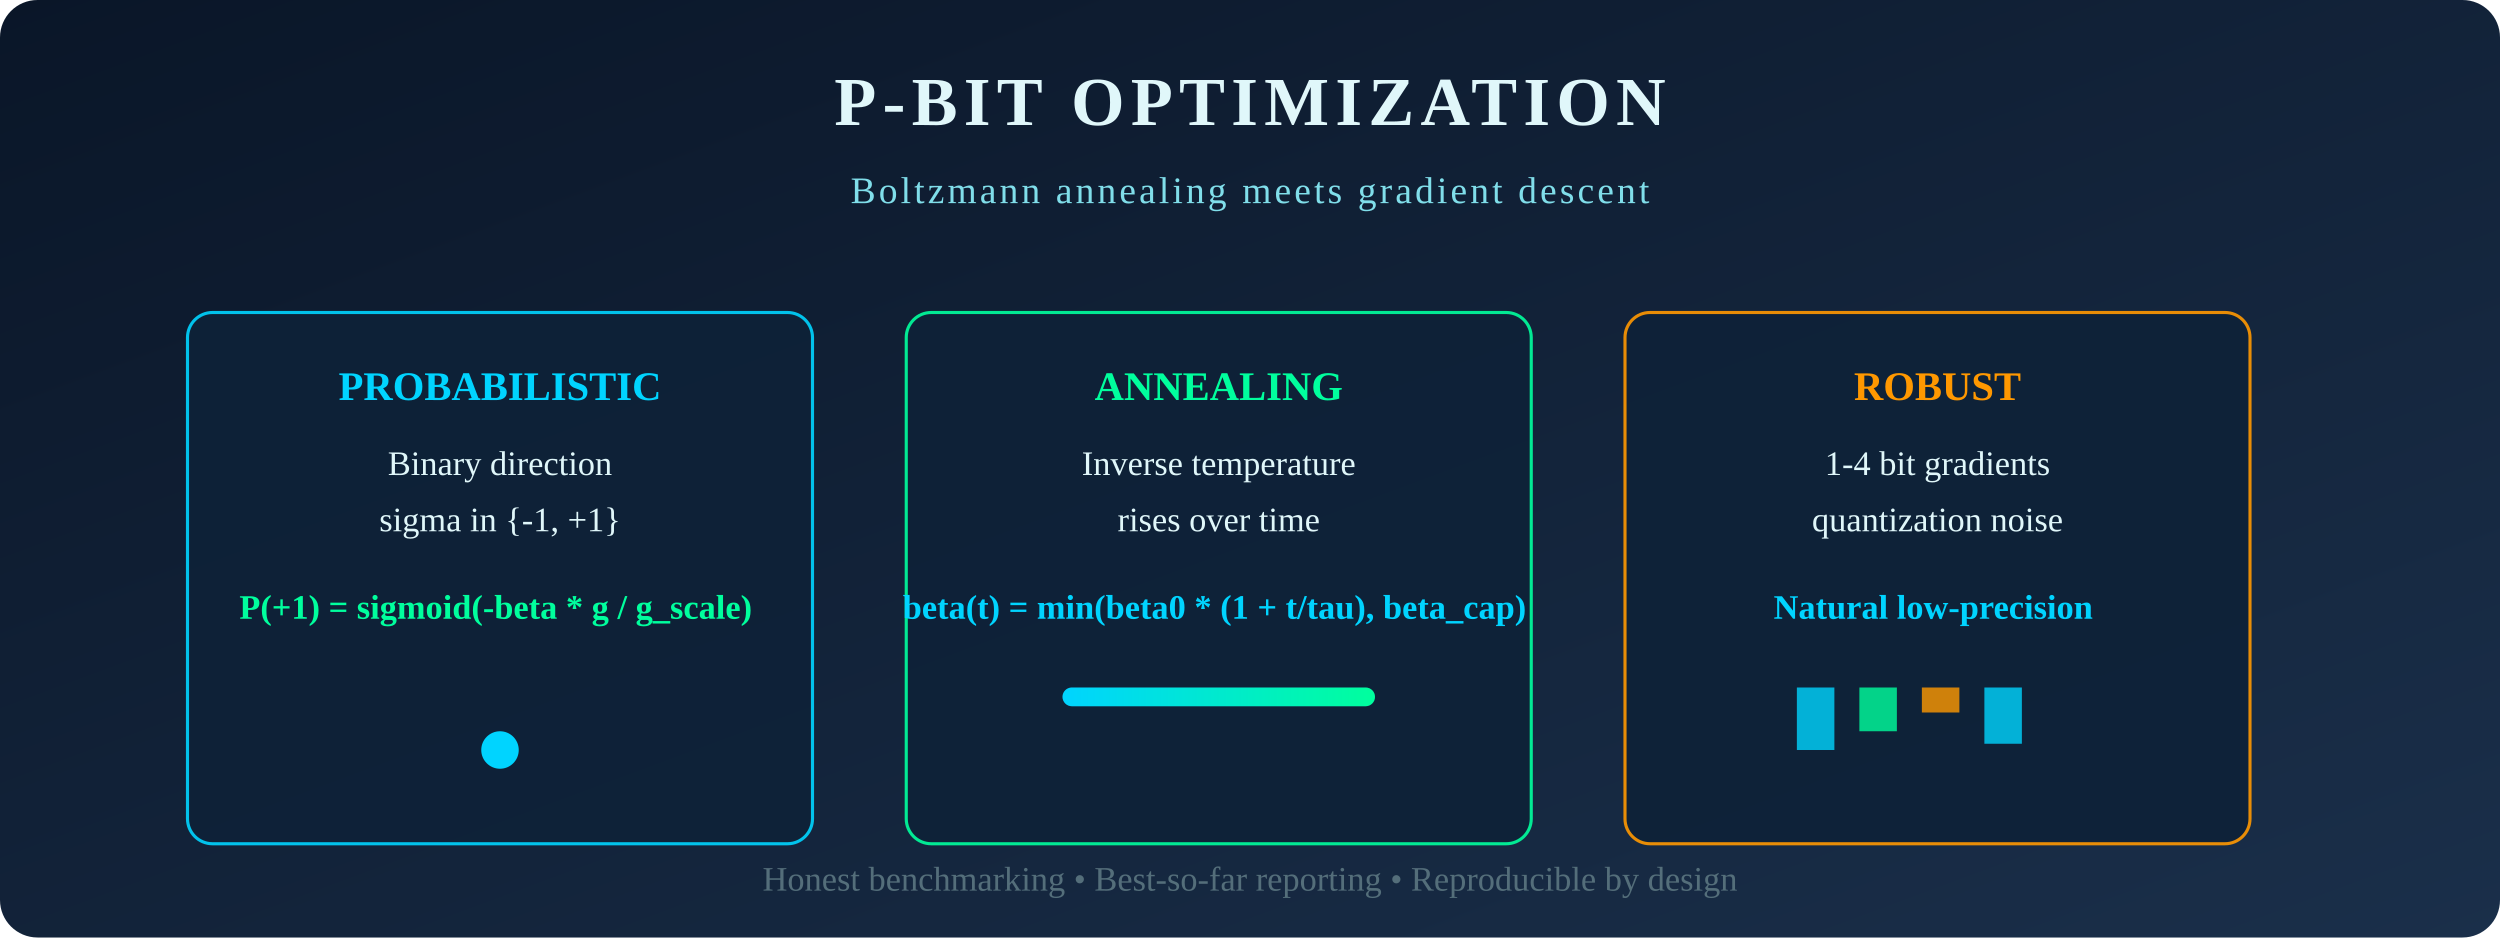
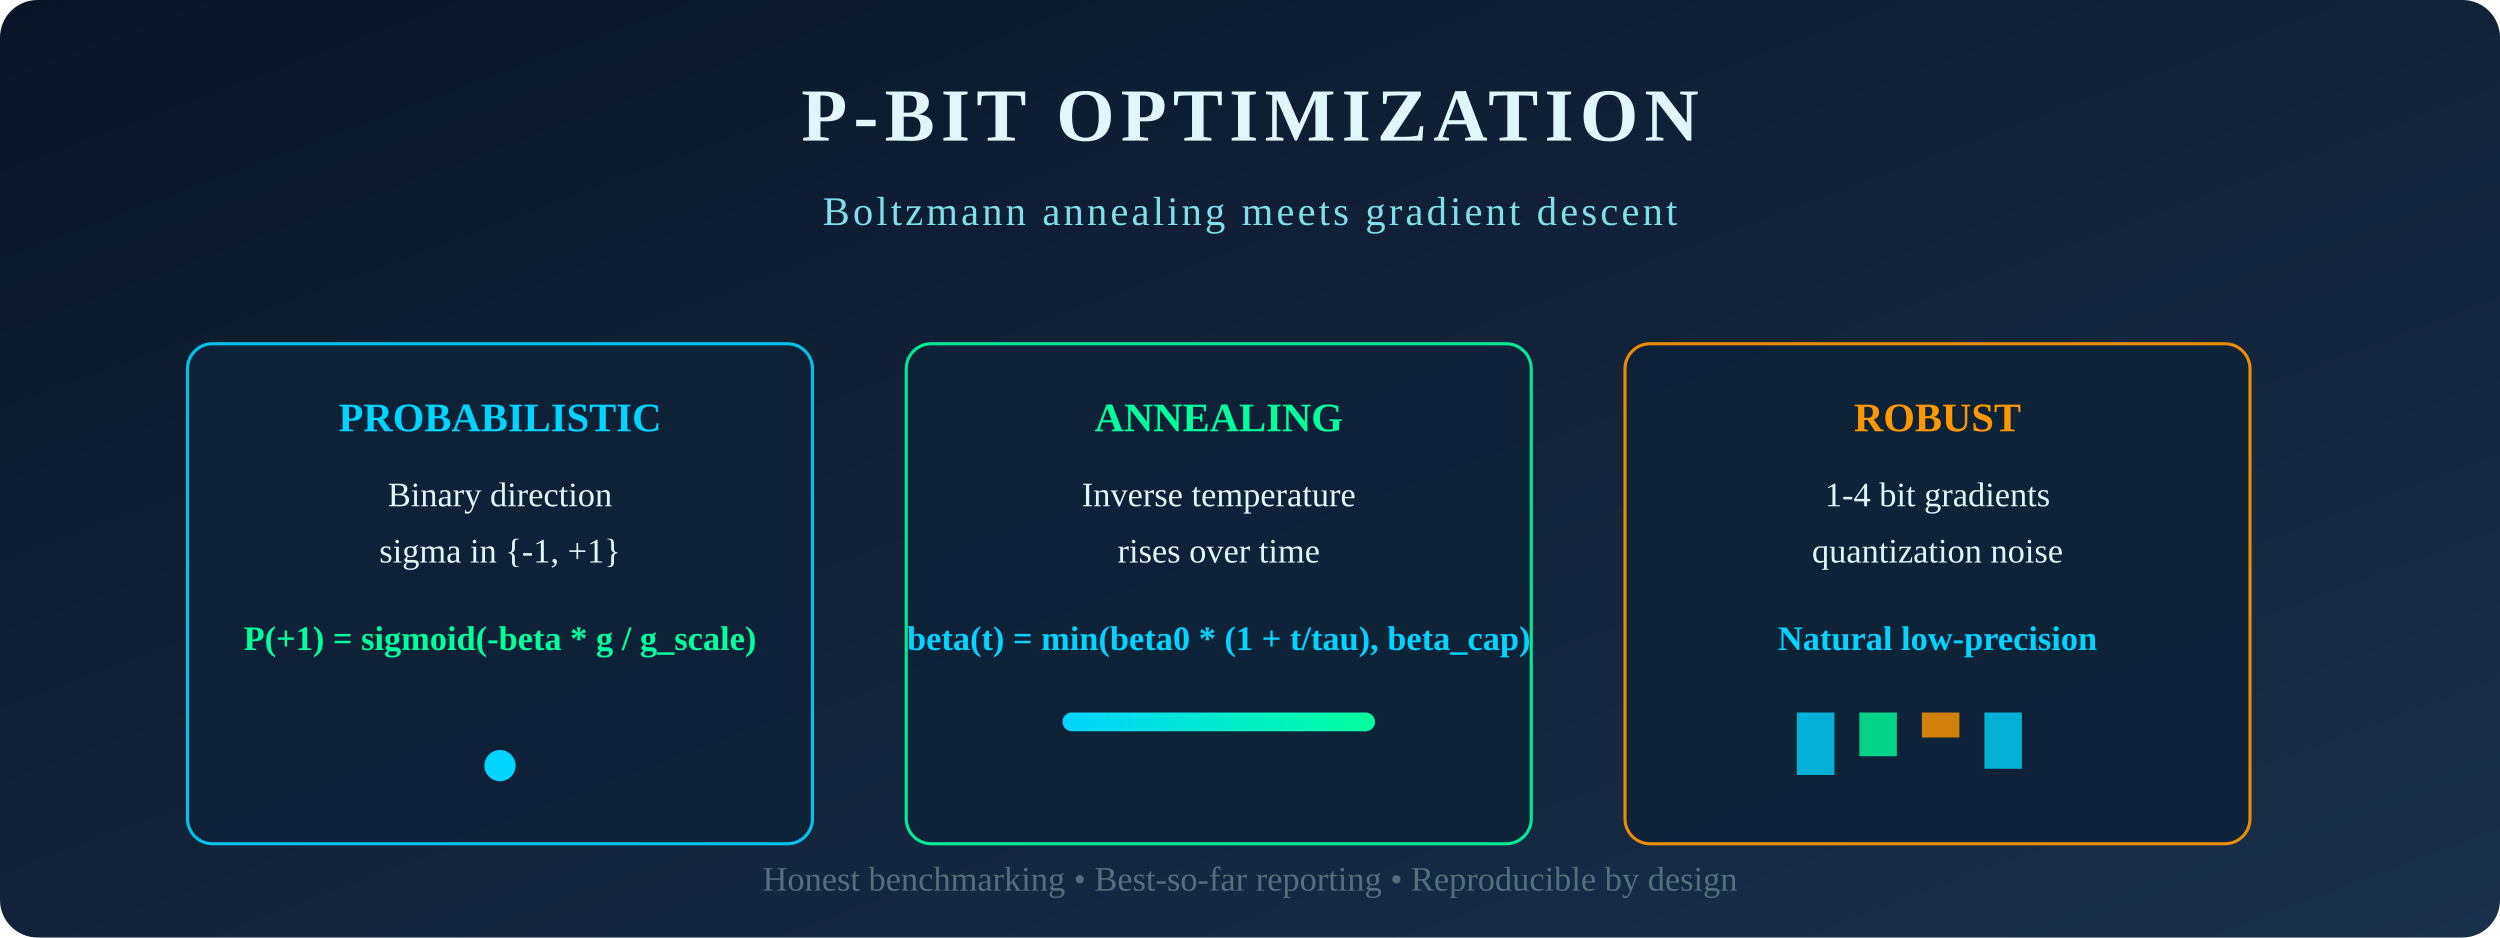
<svg xmlns="http://www.w3.org/2000/svg" width="800" height="300" viewBox="0 0 800 300">
  <defs>
    <linearGradient id="bg" x1="0%" y1="0%" x2="100%" y2="100%">
      <stop offset="0%" stop-color="#0a1628" />
      <stop offset="100%" stop-color="#1a2f4a" />
    </linearGradient>
    <linearGradient id="line" x1="0%" y1="0%" x2="100%" y2="0%">
-       <stop offset="0%" stop-color="#00d4ff">
-         <animate attributeName="stop-color" values="#00d4ff;#00ff9d;#00d4ff" dur="4s" repeatCount="indefinite" />
-       </stop>
-       <stop offset="100%" stop-color="#00ff9d">
-         <animate attributeName="stop-color" values="#00ff9d;#00d4ff;#00ff9d" dur="4s" repeatCount="indefinite" />
-       </stop>
+       <stop offset="0%" stop-color="#00d4ff" />
+       <stop offset="100%" stop-color="#00ff9d" />
    </linearGradient>
-     <filter id="glow">
-       <feGaussianBlur stdDeviation="3" result="coloredBlur" />
-       <feMerge>
-         <feMergeNode in="coloredBlur" />
-         <feMergeNode in="SourceGraphic" />
-       </feMerge>
-     </filter>
  </defs>
  <rect width="800" height="300" fill="url(#bg)" rx="12" />
-   <text x="400" y="40" text-anchor="middle" fill="#e0f7fa" font-size="22" font-weight="bold" letter-spacing="2">
+   <text x="400" y="45" text-anchor="middle" fill="#e0f7fa" font-size="24" font-weight="bold" letter-spacing="2">
    P-BIT OPTIMIZATION
  </text>
-   <text x="400" y="65" text-anchor="middle" fill="#80deea" font-size="12" letter-spacing="1">
+   <text x="400" y="72" text-anchor="middle" fill="#80deea" font-size="13" letter-spacing="1">
    Boltzmann annealing meets gradient descent
  </text>
-   <line x1="80" y1="85" x2="720" y2="85" stroke="url(#line)" stroke-width="2" filter="url(#glow)">
-     <animate attributeName="x1" values="80;60;80" dur="6s" repeatCount="indefinite" />
-     <animate attributeName="x2" values="720;740;720" dur="6s" repeatCount="indefinite" />
-   </line>
-   <g transform="translate(60, 100)">
-     <rect x="0" y="0" width="200" height="170" fill="#0d2137" stroke="#00d4ff" stroke-width="1" rx="8" opacity="0.9">
-       <animate attributeName="stroke-opacity" values="0.9;1;0.9" dur="3s" repeatCount="indefinite" />
-     </rect>
+   <line x1="80" y1="95" x2="720" y2="95" stroke="url(#line)" stroke-width="2" />
+   <g transform="translate(60, 110)">
+     <rect x="0" y="0" width="200" height="160" fill="#0d2137" stroke="#00d4ff" stroke-width="1" rx="8" opacity="0.9" />
    <text x="100" y="28" text-anchor="middle" fill="#00d4ff" font-size="13" font-weight="bold">PROBABILISTIC</text>
    <text x="100" y="52" text-anchor="middle" fill="#e0f7fa" font-size="11">Binary direction</text>
    <text x="100" y="70" text-anchor="middle" fill="#e0f7fa" font-size="11">sigma in {-1, +1}</text>
    <text x="100" y="98" text-anchor="middle" fill="#00ff9d" font-size="11" font-weight="bold">
      P(+1) = sigmoid(-beta * g / g_scale)
-       <animate attributeName="fill" values="#00ff9d;#00d4ff;#00ff9d" dur="2s" repeatCount="indefinite" />
    </text>
-     <circle cx="100" cy="140" r="6" fill="#00d4ff">
-       <animate attributeName="cy" values="140;135;140" dur="2s" repeatCount="indefinite" />
-       <animate attributeName="opacity" values="1;0.6;1" dur="2s" repeatCount="indefinite" />
-     </circle>
+     <circle cx="100" cy="135" r="5" fill="#00d4ff" />
  </g>
-   <g transform="translate(290, 100)">
-     <rect x="0" y="0" width="200" height="170" fill="#0d2137" stroke="#00ff9d" stroke-width="1" rx="8" opacity="0.9">
-       <animate attributeName="stroke-opacity" values="0.9;1;0.9" dur="3s" repeatCount="indefinite" begin="1s" />
-     </rect>
+   <g transform="translate(290, 110)">
+     <rect x="0" y="0" width="200" height="160" fill="#0d2137" stroke="#00ff9d" stroke-width="1" rx="8" opacity="0.9" />
    <text x="100" y="28" text-anchor="middle" fill="#00ff9d" font-size="13" font-weight="bold">ANNEALING</text>
    <text x="100" y="52" text-anchor="middle" fill="#e0f7fa" font-size="11">Inverse temperature</text>
    <text x="100" y="70" text-anchor="middle" fill="#e0f7fa" font-size="11">rises over time</text>
    <text x="100" y="98" text-anchor="middle" fill="#00d4ff" font-size="11" font-weight="bold">
      beta(t) = min(beta0 * (1 + t/tau), beta_cap)
-       <animate attributeName="fill" values="#00d4ff;#00ff9d;#00d4ff" dur="2s" repeatCount="indefinite" begin="0.5s" />
    </text>
-     <rect x="50" y="120" width="100" height="6" fill="#1a3a5c" rx="3" />
-     <rect x="50" y="120" width="100" height="6" fill="url(#line)" rx="3">
-       <animate attributeName="width" values="20;100;20" dur="4s" repeatCount="indefinite" />
-     </rect>
+     <rect x="50" y="118" width="100" height="6" fill="#1a3a5c" rx="3" />
+     <rect x="50" y="118" width="100" height="6" fill="url(#line)" rx="3" />
  </g>
-   <g transform="translate(520, 100)">
-     <rect x="0" y="0" width="200" height="170" fill="#0d2137" stroke="#ff9800" stroke-width="1" rx="8" opacity="0.9">
-       <animate attributeName="stroke-opacity" values="0.9;1;0.9" dur="3s" repeatCount="indefinite" begin="2s" />
-     </rect>
+   <g transform="translate(520, 110)">
+     <rect x="0" y="0" width="200" height="160" fill="#0d2137" stroke="#ff9800" stroke-width="1" rx="8" opacity="0.9" />
    <text x="100" y="28" text-anchor="middle" fill="#ff9800" font-size="13" font-weight="bold">ROBUST</text>
    <text x="100" y="52" text-anchor="middle" fill="#e0f7fa" font-size="11">1-4 bit gradients</text>
    <text x="100" y="70" text-anchor="middle" fill="#e0f7fa" font-size="11">quantization noise</text>
    <text x="100" y="98" text-anchor="middle" fill="#00d4ff" font-size="11" font-weight="bold">
      Natural low-precision
-       <animate attributeName="fill" values="#00d4ff;#ff9800;#00d4ff" dur="2s" repeatCount="indefinite" begin="1s" />
    </text>
    <g>
-       <rect x="55" y="120" width="12" height="20" fill="#00d4ff" opacity="0.8">
-         <animate attributeName="height" values="20;30;20" dur="1.5s" repeatCount="indefinite" />
-         <animate attributeName="y" values="120;115;120" dur="1.5s" repeatCount="indefinite" />
-       </rect>
-       <rect x="75" y="120" width="12" height="14" fill="#00ff9d" opacity="0.8">
-         <animate attributeName="height" values="14;22;14" dur="1.5s" repeatCount="indefinite" begin="0.2s" />
-         <animate attributeName="y" values="120;115;120" dur="1.5s" repeatCount="indefinite" begin="0.2s" />
-       </rect>
-       <rect x="95" y="120" width="12" height="8" fill="#ff9800" opacity="0.8">
-         <animate attributeName="height" values="8;16;8" dur="1.5s" repeatCount="indefinite" begin="0.4s" />
-         <animate attributeName="y" values="120;115;120" dur="1.5s" repeatCount="indefinite" begin="0.4s" />
-       </rect>
-       <rect x="115" y="120" width="12" height="18" fill="#00d4ff" opacity="0.8">
-         <animate attributeName="height" values="18;26;18" dur="1.5s" repeatCount="indefinite" begin="0.6s" />
-         <animate attributeName="y" values="120;115;120" dur="1.5s" repeatCount="indefinite" begin="0.6s" />
-       </rect>
+       <rect x="55" y="118" width="12" height="20" fill="#00d4ff" opacity="0.8" />
+       <rect x="75" y="118" width="12" height="14" fill="#00ff9d" opacity="0.8" />
+       <rect x="95" y="118" width="12" height="8" fill="#ff9800" opacity="0.8" />
+       <rect x="115" y="118" width="12" height="18" fill="#00d4ff" opacity="0.8" />
    </g>
  </g>
  <text x="400" y="285" text-anchor="middle" fill="#546e7a" font-size="11">
    Honest benchmarking  •  Best-so-far reporting  •  Reproducible by design
  </text>
</svg>
